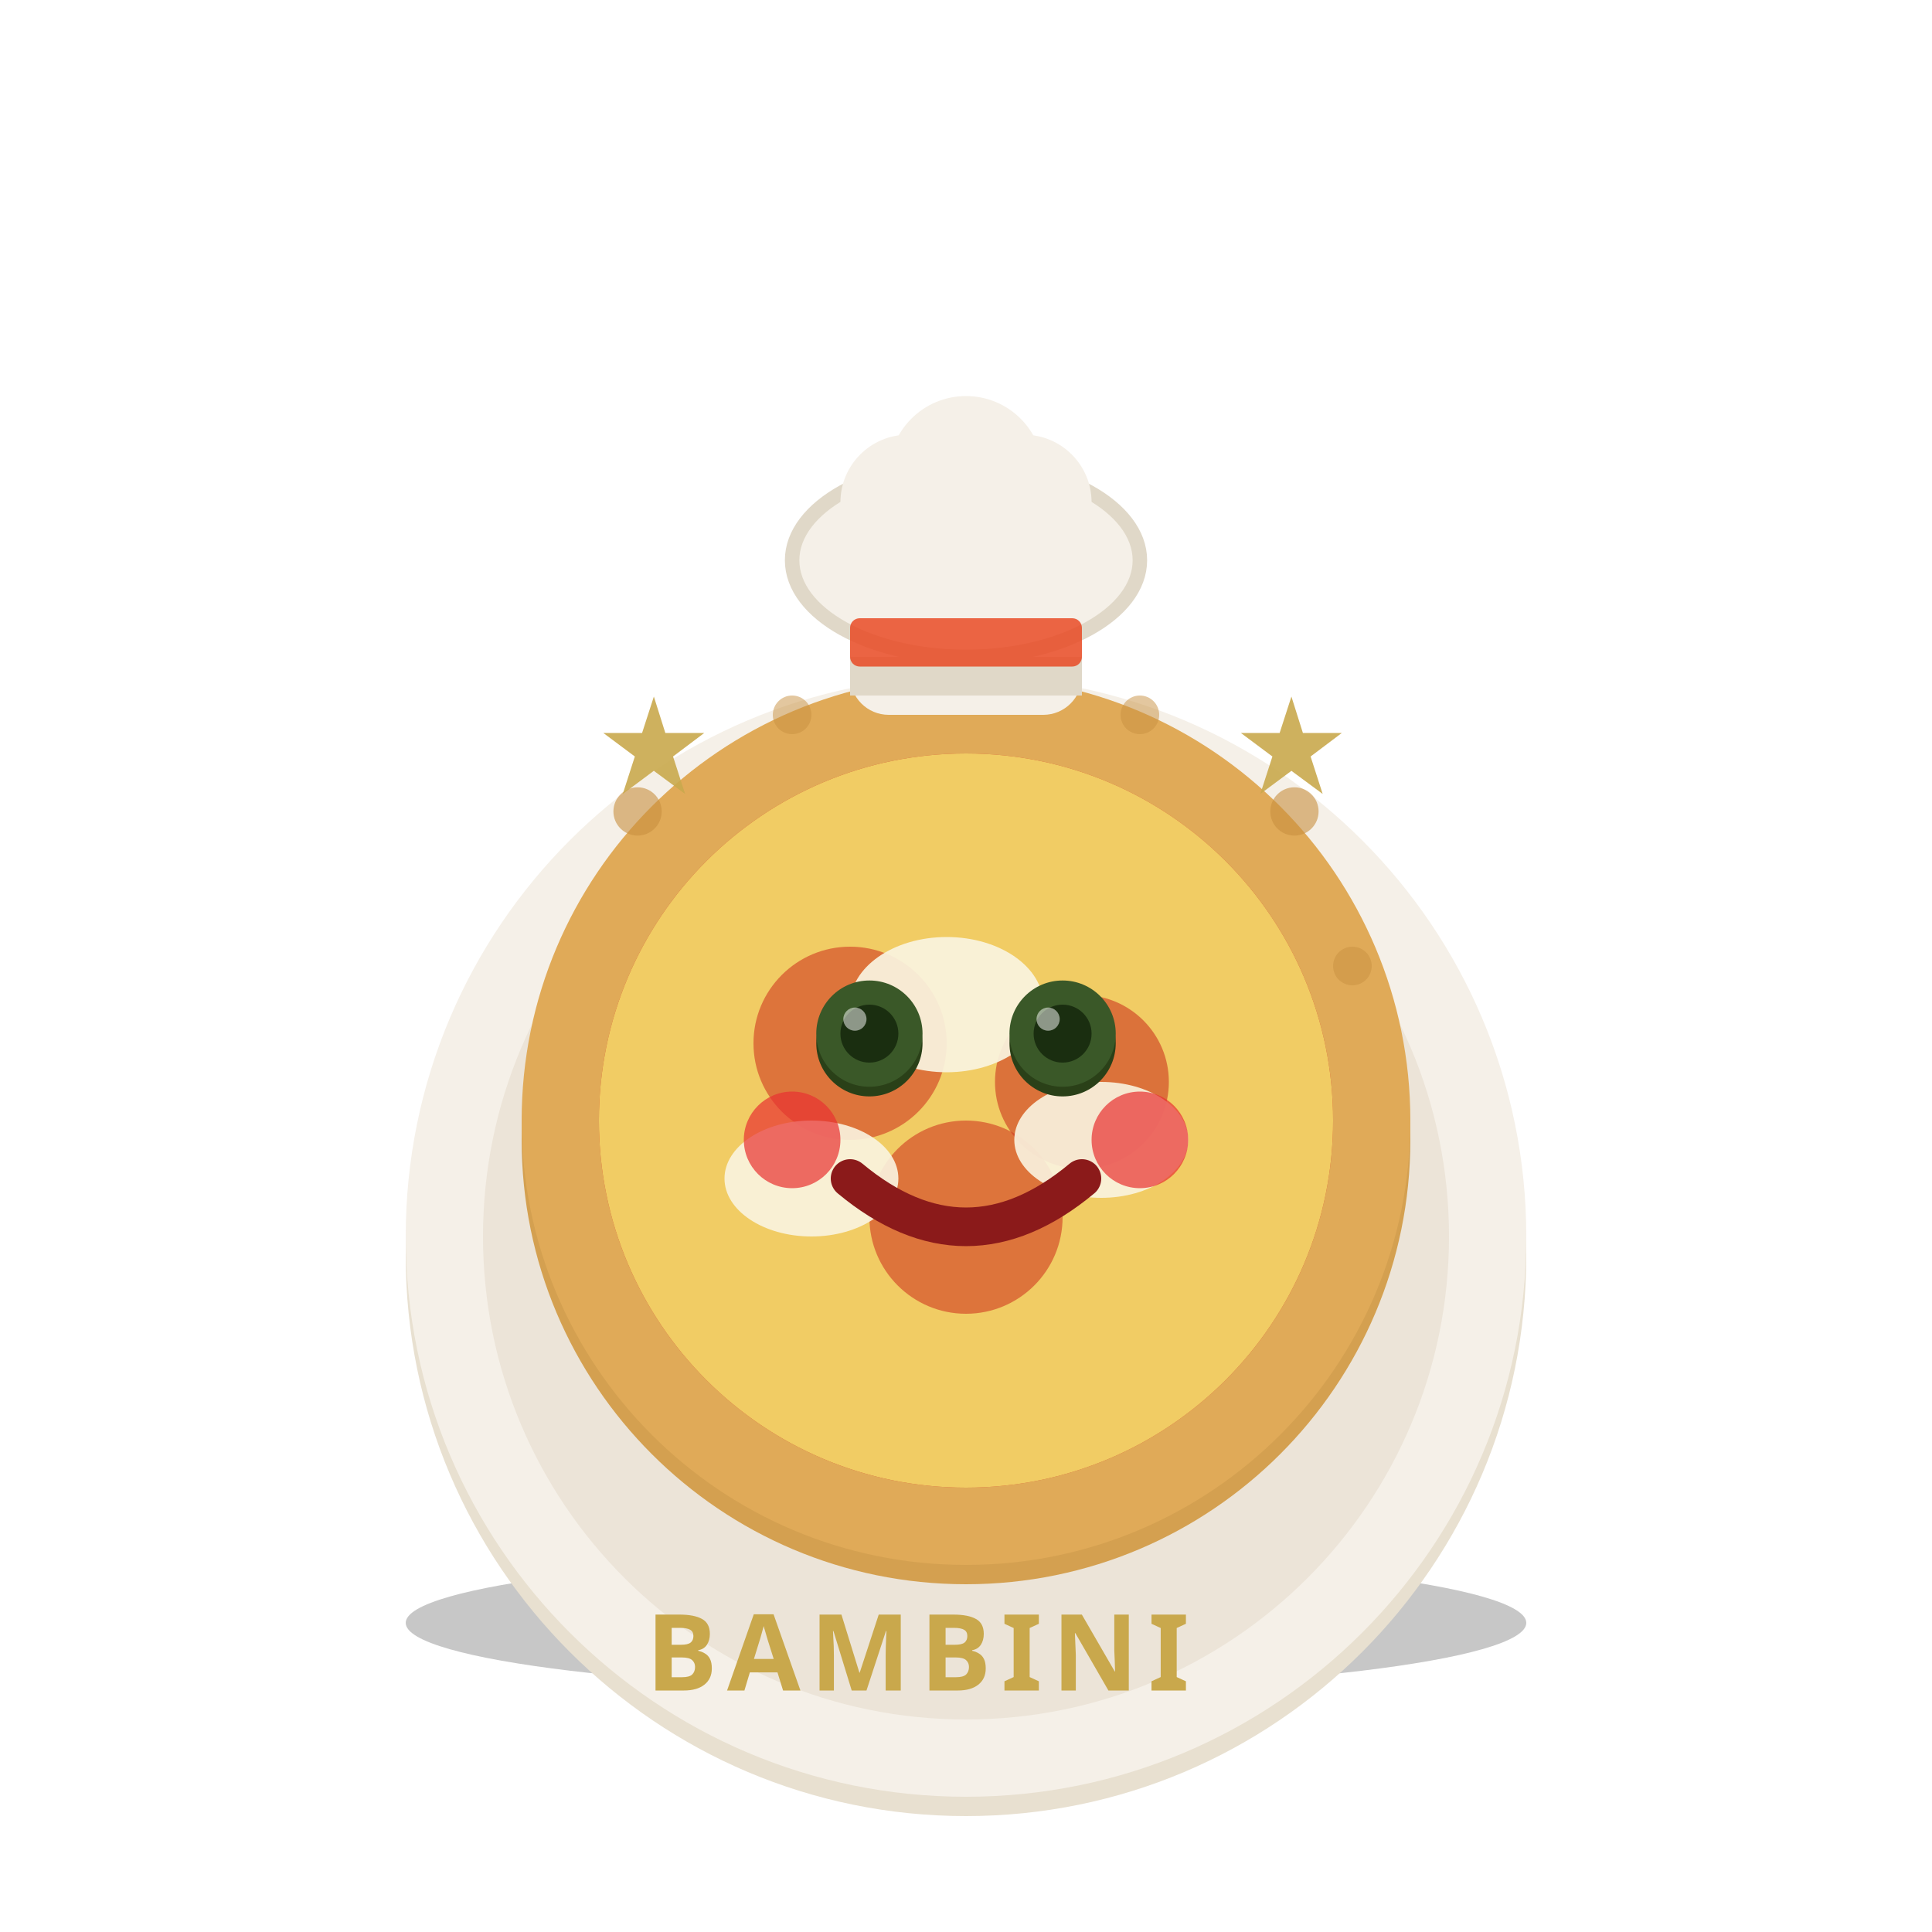
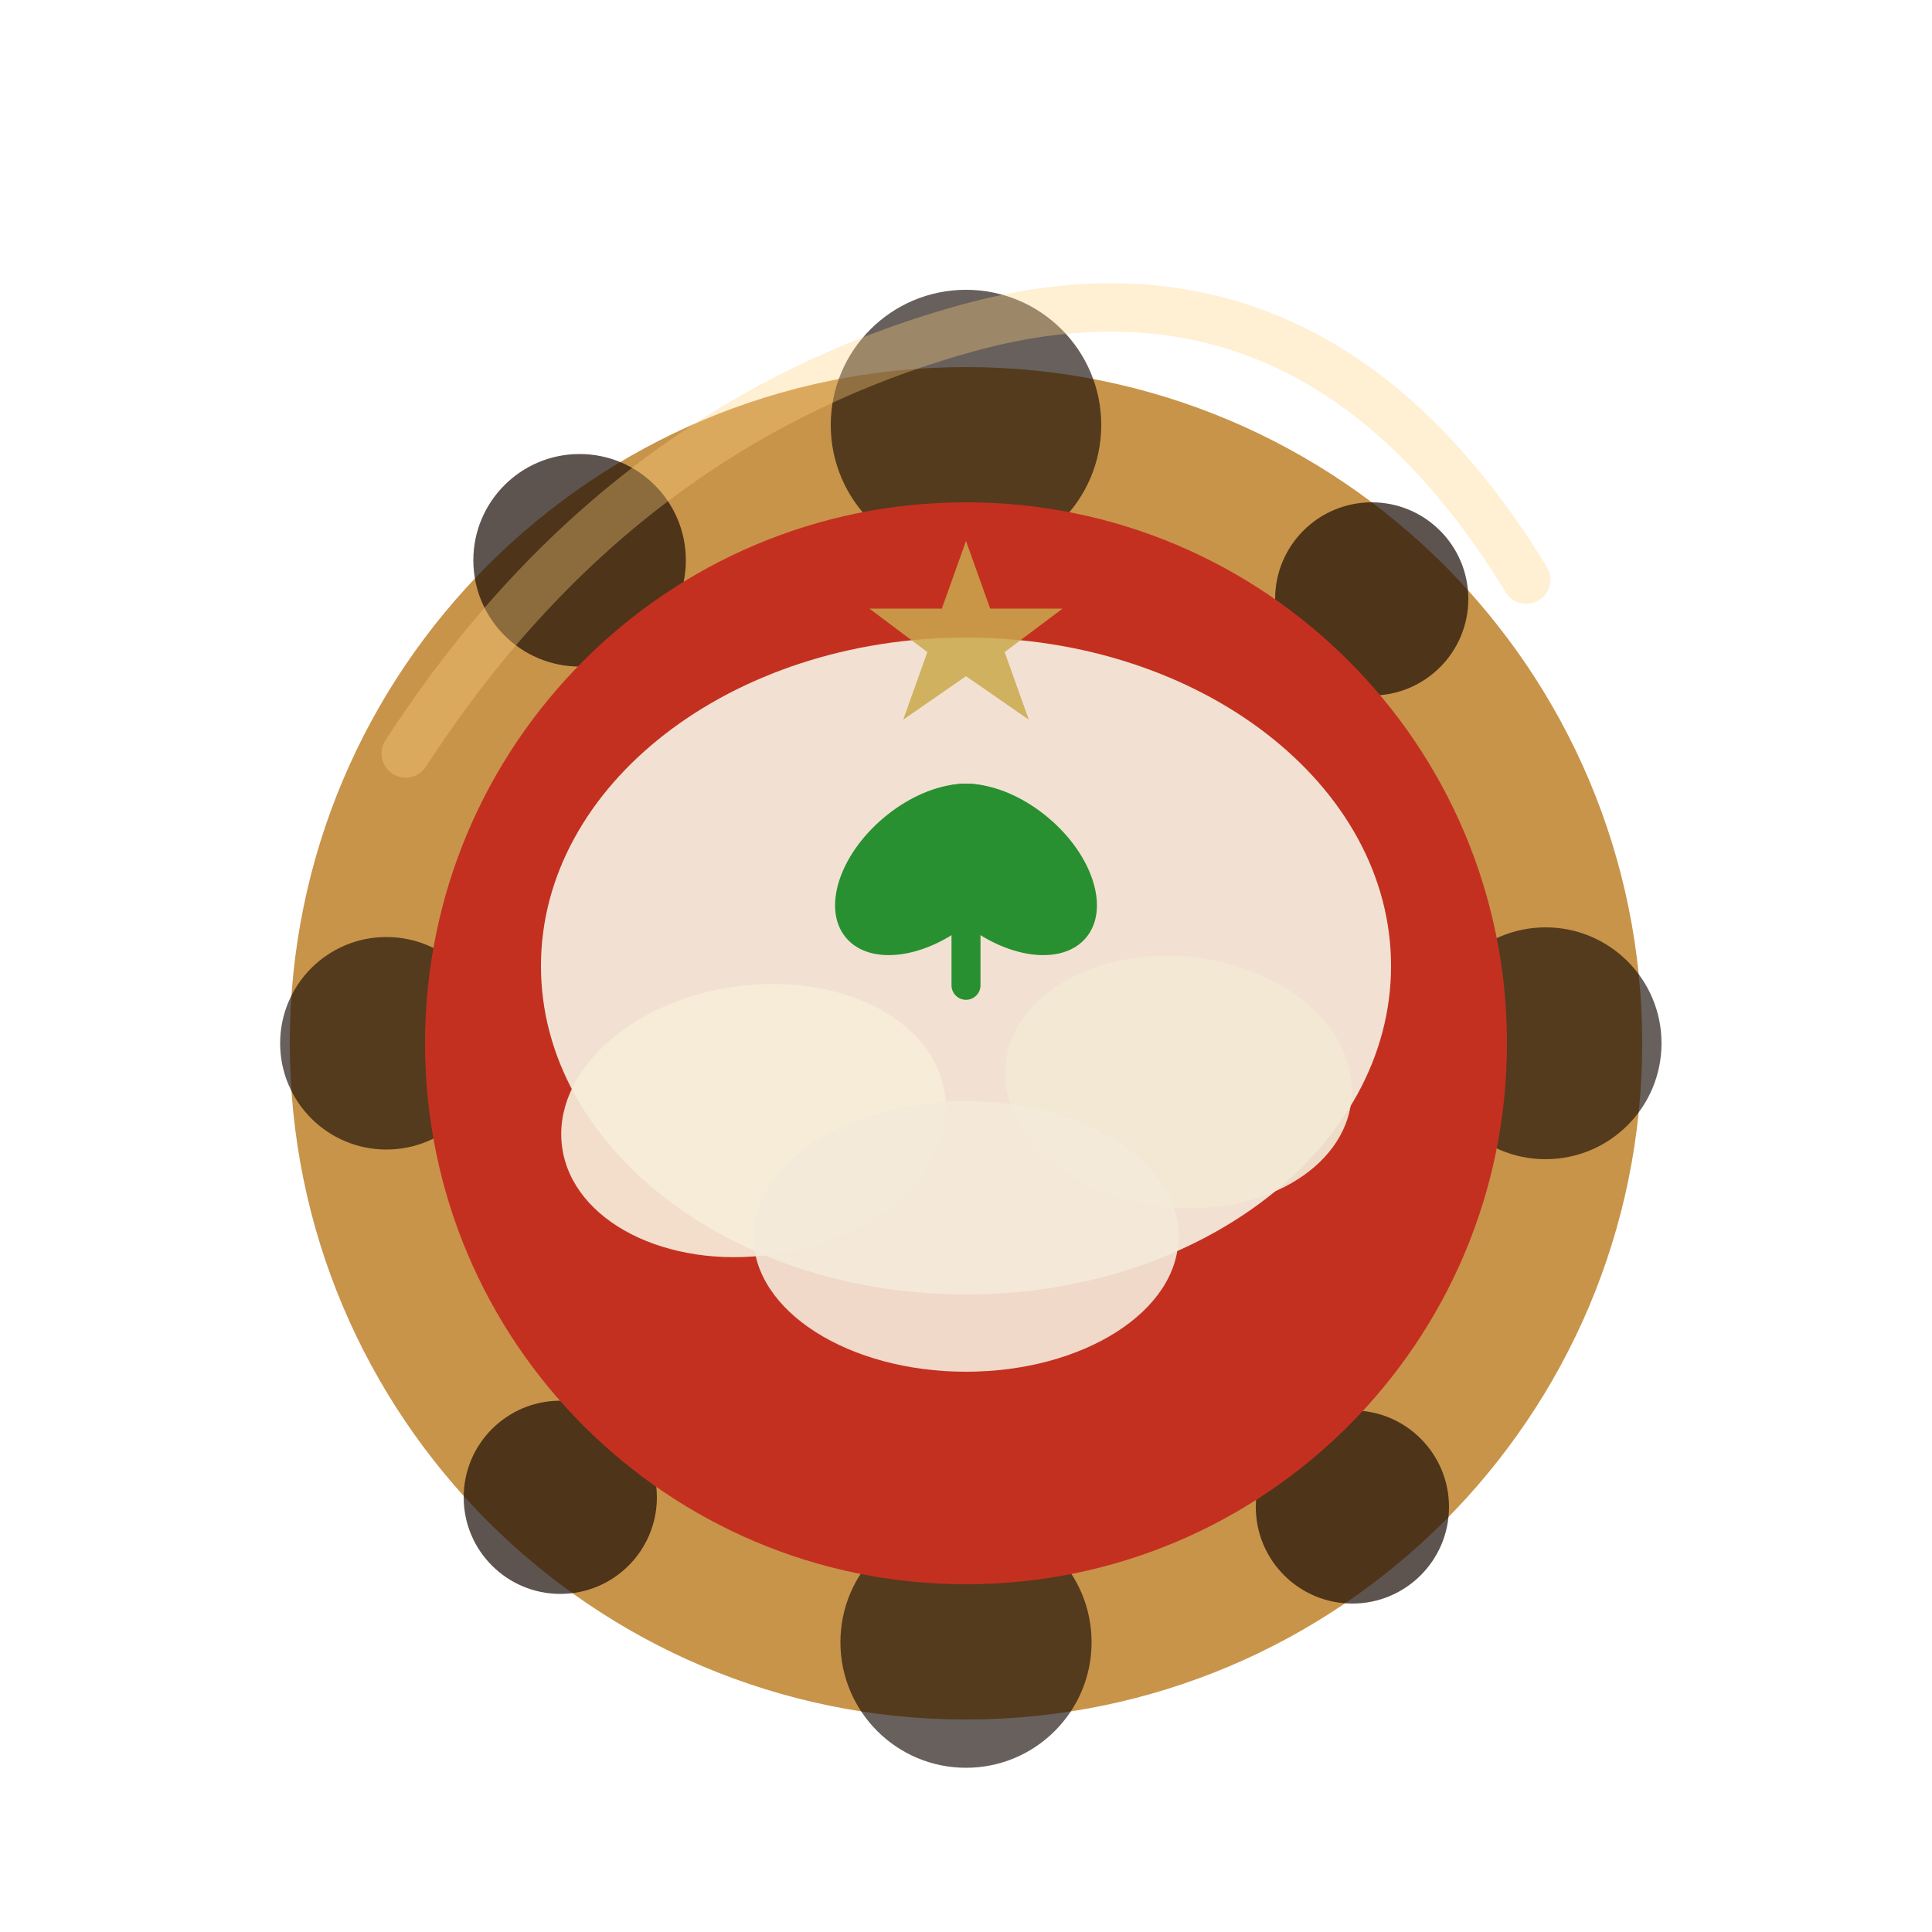
<svg xmlns="http://www.w3.org/2000/svg" viewBox="0 0 200 200">
-   <ellipse cx="100" cy="168" rx="58" ry="7" fill="rgba(0,0,0,0.22)" />
-   <circle cx="100" cy="130" r="58" fill="#e8e0d0" />
-   <circle cx="100" cy="128" r="58" fill="#f5f0e8" />
-   <circle cx="100" cy="128" r="50" fill="#ece4d8" />
-   <circle cx="100" cy="118" r="46" fill="#d4a050" />
-   <circle cx="100" cy="116" r="46" fill="#e0aa58" />
-   <circle cx="66" cy="84" r="2.5" fill="#c89040" opacity="0.6" />
-   <circle cx="82" cy="74" r="2" fill="#c89040" opacity="0.5" />
-   <circle cx="100" cy="70" r="2.5" fill="#c89040" opacity="0.6" />
-   <circle cx="118" cy="74" r="2" fill="#c89040" opacity="0.5" />
-   <circle cx="134" cy="84" r="2.5" fill="#c89040" opacity="0.6" />
-   <circle cx="140" cy="100" r="2" fill="#c89040" opacity="0.5" />
-   <circle cx="100" cy="116" r="38" fill="#c83020" />
-   <circle cx="100" cy="116" r="38" fill="#f8e870" opacity="0.85" />
-   <circle cx="88" cy="108" r="10" fill="#d03820" opacity="0.6" />
-   <circle cx="112" cy="112" r="9" fill="#c82818" opacity="0.55" />
-   <circle cx="100" cy="126" r="10" fill="#d03820" opacity="0.6" />
-   <ellipse cx="98" cy="104" rx="10" ry="7" fill="#faf4e0" opacity="0.92" />
-   <ellipse cx="114" cy="118" rx="9" ry="6" fill="#faf4e0" opacity="0.9" />
-   <ellipse cx="84" cy="122" rx="9" ry="6" fill="#faf4e0" opacity="0.9" />
-   <circle cx="90" cy="108" r="5.5" fill="#2a4018" />
-   <circle cx="90" cy="107" r="5.5" fill="#3a5828" />
-   <circle cx="90" cy="107" r="3" fill="#1a2e10" />
-   <circle cx="88.5" cy="105.5" r="1.2" fill="rgba(255,255,255,0.5)" />
-   <circle cx="110" cy="108" r="5.5" fill="#2a4018" />
-   <circle cx="110" cy="107" r="5.5" fill="#3a5828" />
-   <circle cx="110" cy="107" r="3" fill="#1a2e10" />
-   <circle cx="108.5" cy="105.5" r="1.2" fill="rgba(255,255,255,0.5)" />
-   <path d="M 88 122 Q 100 132 112 122" fill="none" stroke="#8b1a1a" stroke-width="4" stroke-linecap="round" />
-   <circle cx="82" cy="118" r="5" fill="#e83030" opacity="0.7" />
-   <circle cx="118" cy="118" r="5" fill="#e83030" opacity="0.7" />
-   <rect x="88" y="58" width="24" height="16" rx="4" fill="#f5f0e8" />
-   <ellipse cx="100" cy="58" rx="18" ry="10" fill="#f5f0e8" />
-   <ellipse cx="100" cy="58" rx="18" ry="10" fill="none" stroke="#e0d8c8" stroke-width="1.5" />
-   <rect x="88" y="68" width="24" height="4" rx="0" fill="#e0d8c8" />
-   <circle cx="94" cy="52" r="7" fill="#f5f0e8" />
-   <circle cx="100" cy="49" r="8" fill="#f5f0e8" />
-   <circle cx="106" cy="52" r="7" fill="#f5f0e8" />
-   <rect x="88" y="64" width="24" height="5" rx="1" fill="#e8411a" opacity="0.8" />
-   <text x="62" y="82" font-size="14" fill="#c9a84c" opacity="0.9">★</text>
-   <text x="128" y="82" font-size="14" fill="#c9a84c" opacity="0.9">★</text>
-   <text x="95" y="175" text-anchor="middle" font-family="Arial Black, sans-serif" font-size="11" font-weight="900" fill="#c9a84c" letter-spacing="1">BAMBINI</text>
+   <circle cx="100" cy="108" r="70" fill="#c8944a" />
+   <circle cx="60" cy="58" r="11" fill="#1a0c04" opacity="0.7" />
+   <circle cx="100" cy="44" r="14" fill="#160a04" opacity="0.65" />
+   <circle cx="142" cy="62" r="10" fill="#1a0c04" opacity="0.7" />
+   <circle cx="160" cy="108" r="12" fill="#160a04" opacity="0.65" />
+   <circle cx="140" cy="156" r="10" fill="#1a0c04" opacity="0.7" />
+   <circle cx="100" cy="170" r="13" fill="#160a04" opacity="0.65" />
+   <circle cx="58" cy="155" r="10" fill="#1a0c04" opacity="0.7" />
+   <circle cx="40" cy="108" r="11" fill="#160a04" opacity="0.65" />
+   <path d="M 42 78 Q 64 44 100 34 Q 136 24 158 60" fill="none" stroke="rgba(255,210,130,0.35)" stroke-width="5" stroke-linecap="round" />
+   <circle cx="100" cy="108" r="56" fill="#c43020" />
+   <ellipse cx="100" cy="100" rx="44" ry="34" fill="#f4eada" opacity="0.95" />
+   <ellipse cx="78" cy="116" rx="20" ry="14" fill="#f6edd8" opacity="0.92" transform="rotate(-8,78,116)" />
+   <ellipse cx="122" cy="112" rx="18" ry="13" fill="#f2e8d4" opacity="0.93" transform="rotate(6,122,112)" />
+   <ellipse cx="100" cy="128" rx="22" ry="14" fill="#f4eada" opacity="0.91" />
+   <ellipse cx="96" cy="90" rx="11" ry="7" fill="#289030" transform="rotate(-40,96,90)" />
+   <ellipse cx="104" cy="90" rx="11" ry="7" fill="#289030" transform="rotate(40,104,90)" />
+   <path d="M 100 94 L 100 102" stroke="#289030" stroke-width="3" stroke-linecap="round" />
+   <polygon points="100,56 102.5,63 110,63 104,67.5 106.5,74.5 100,70 93.5,74.5 96,67.5 90,63 97.5,63" fill="#c9a84c" opacity="0.85" />
</svg>
